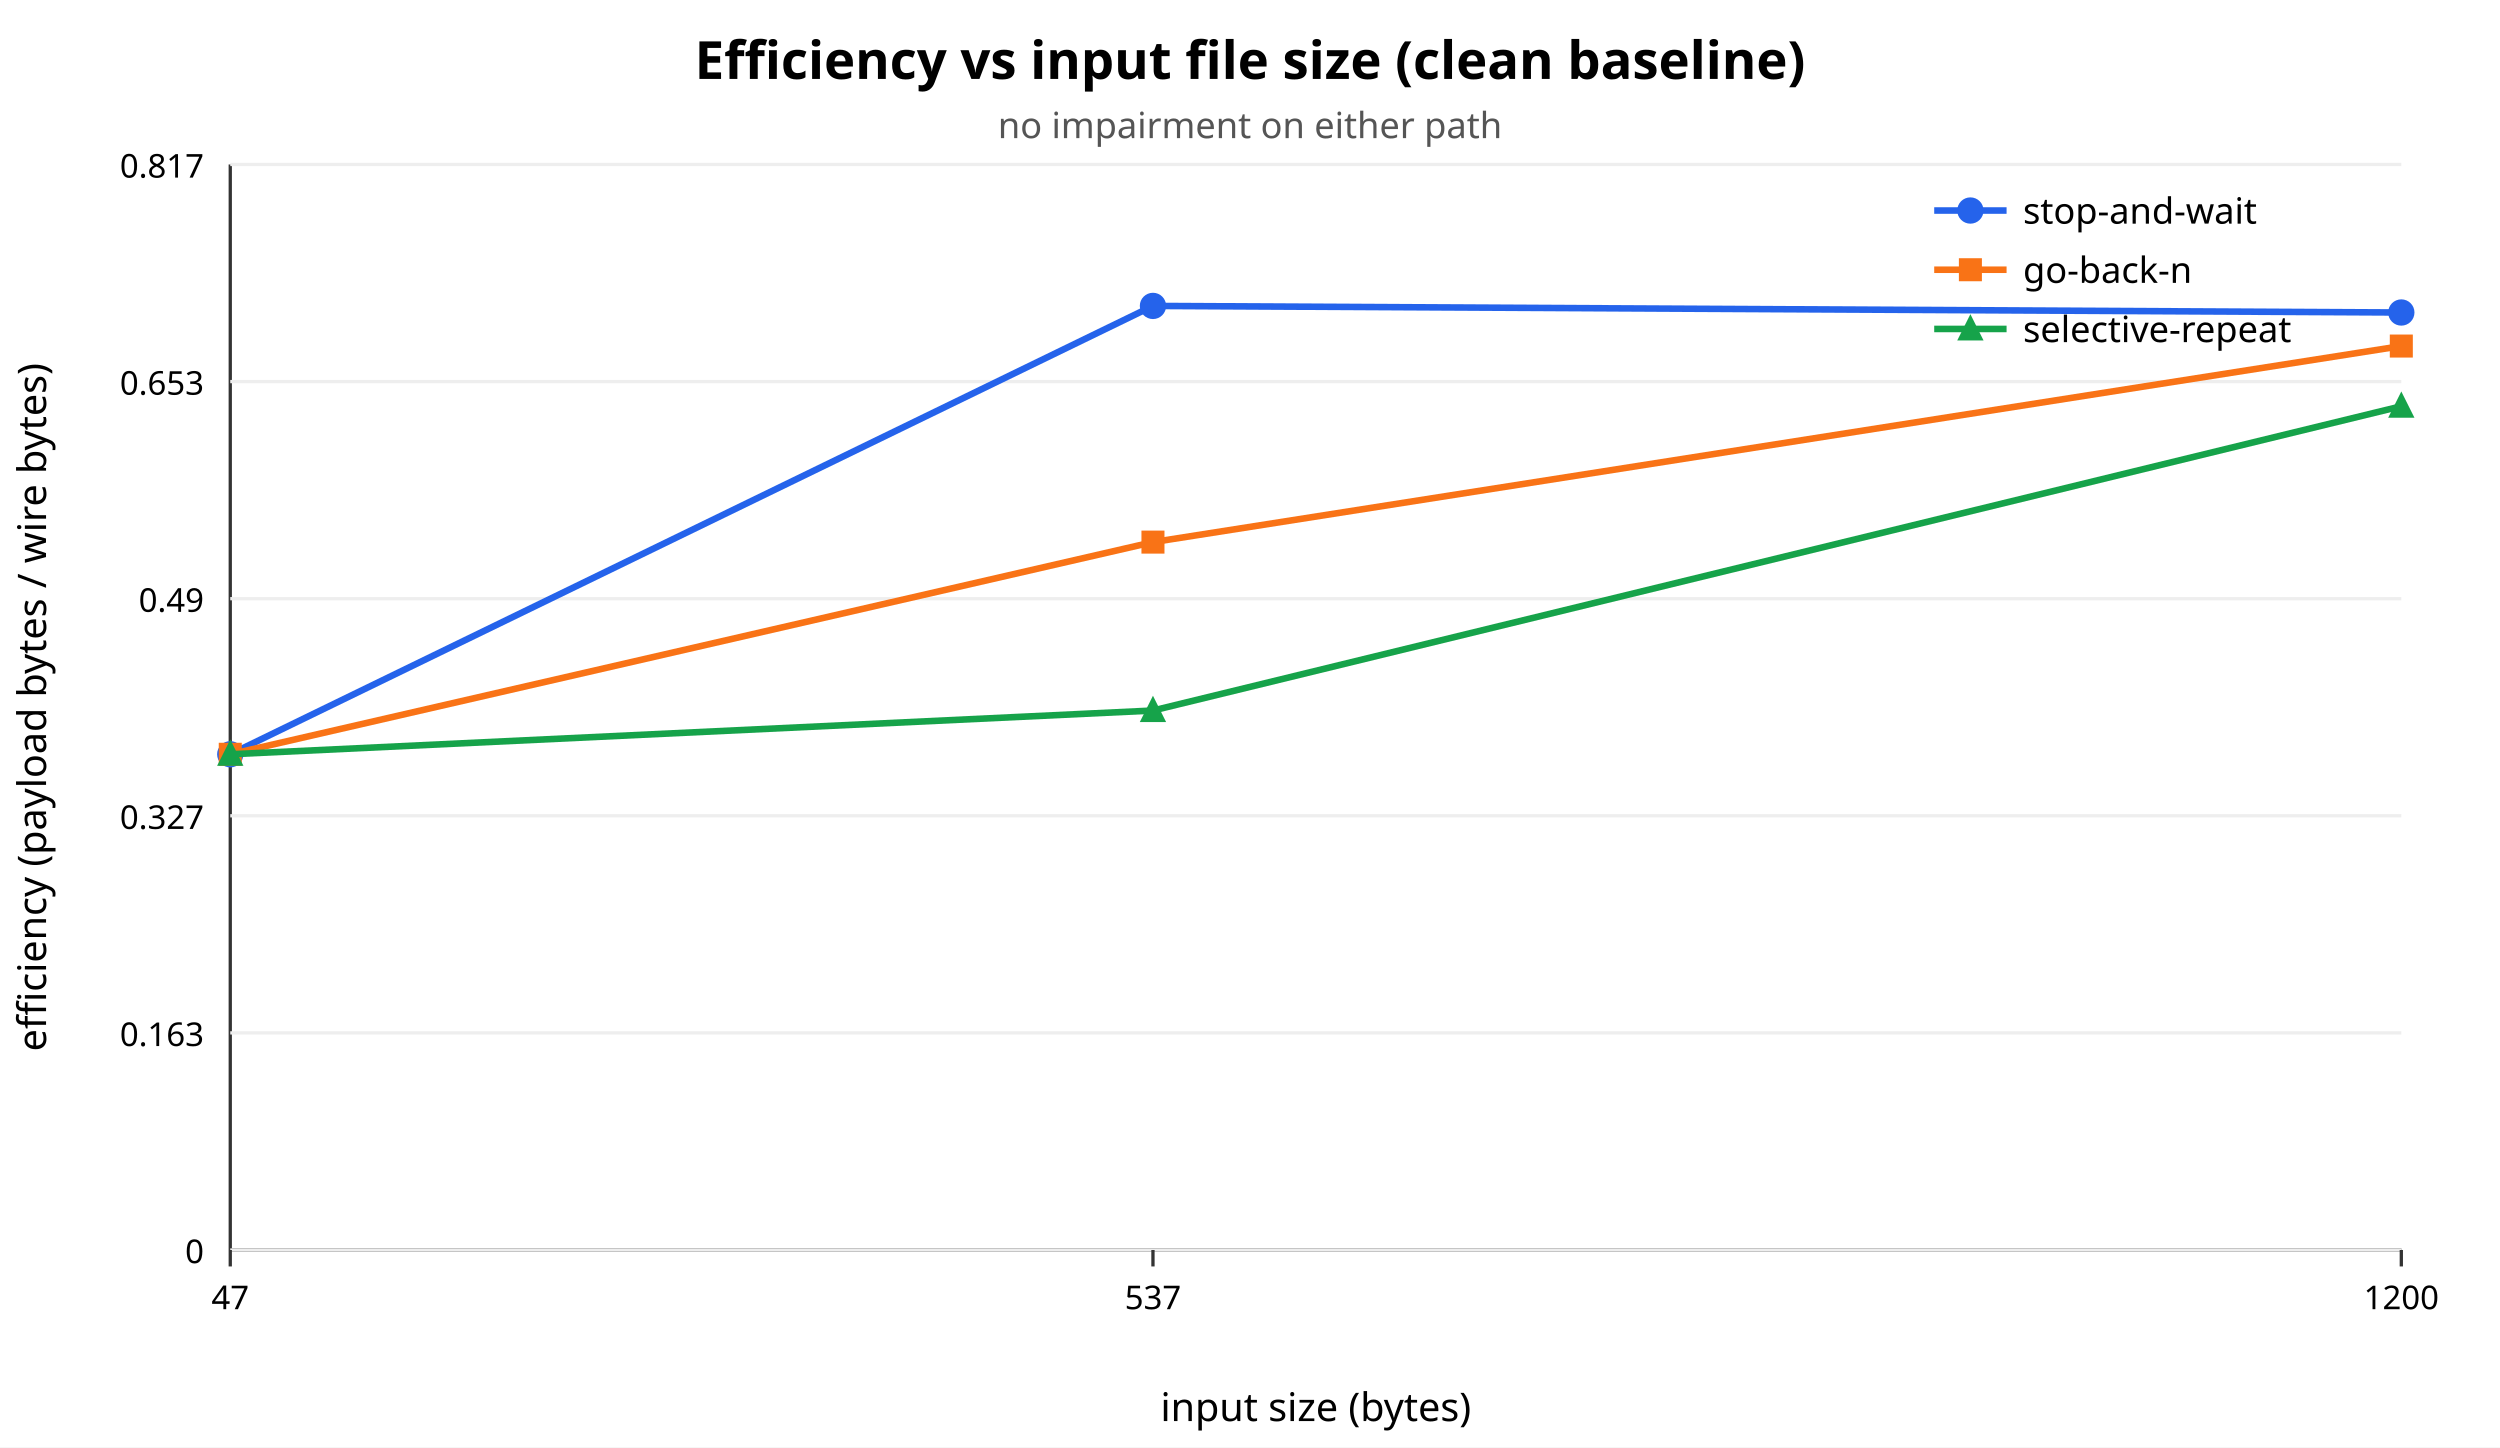
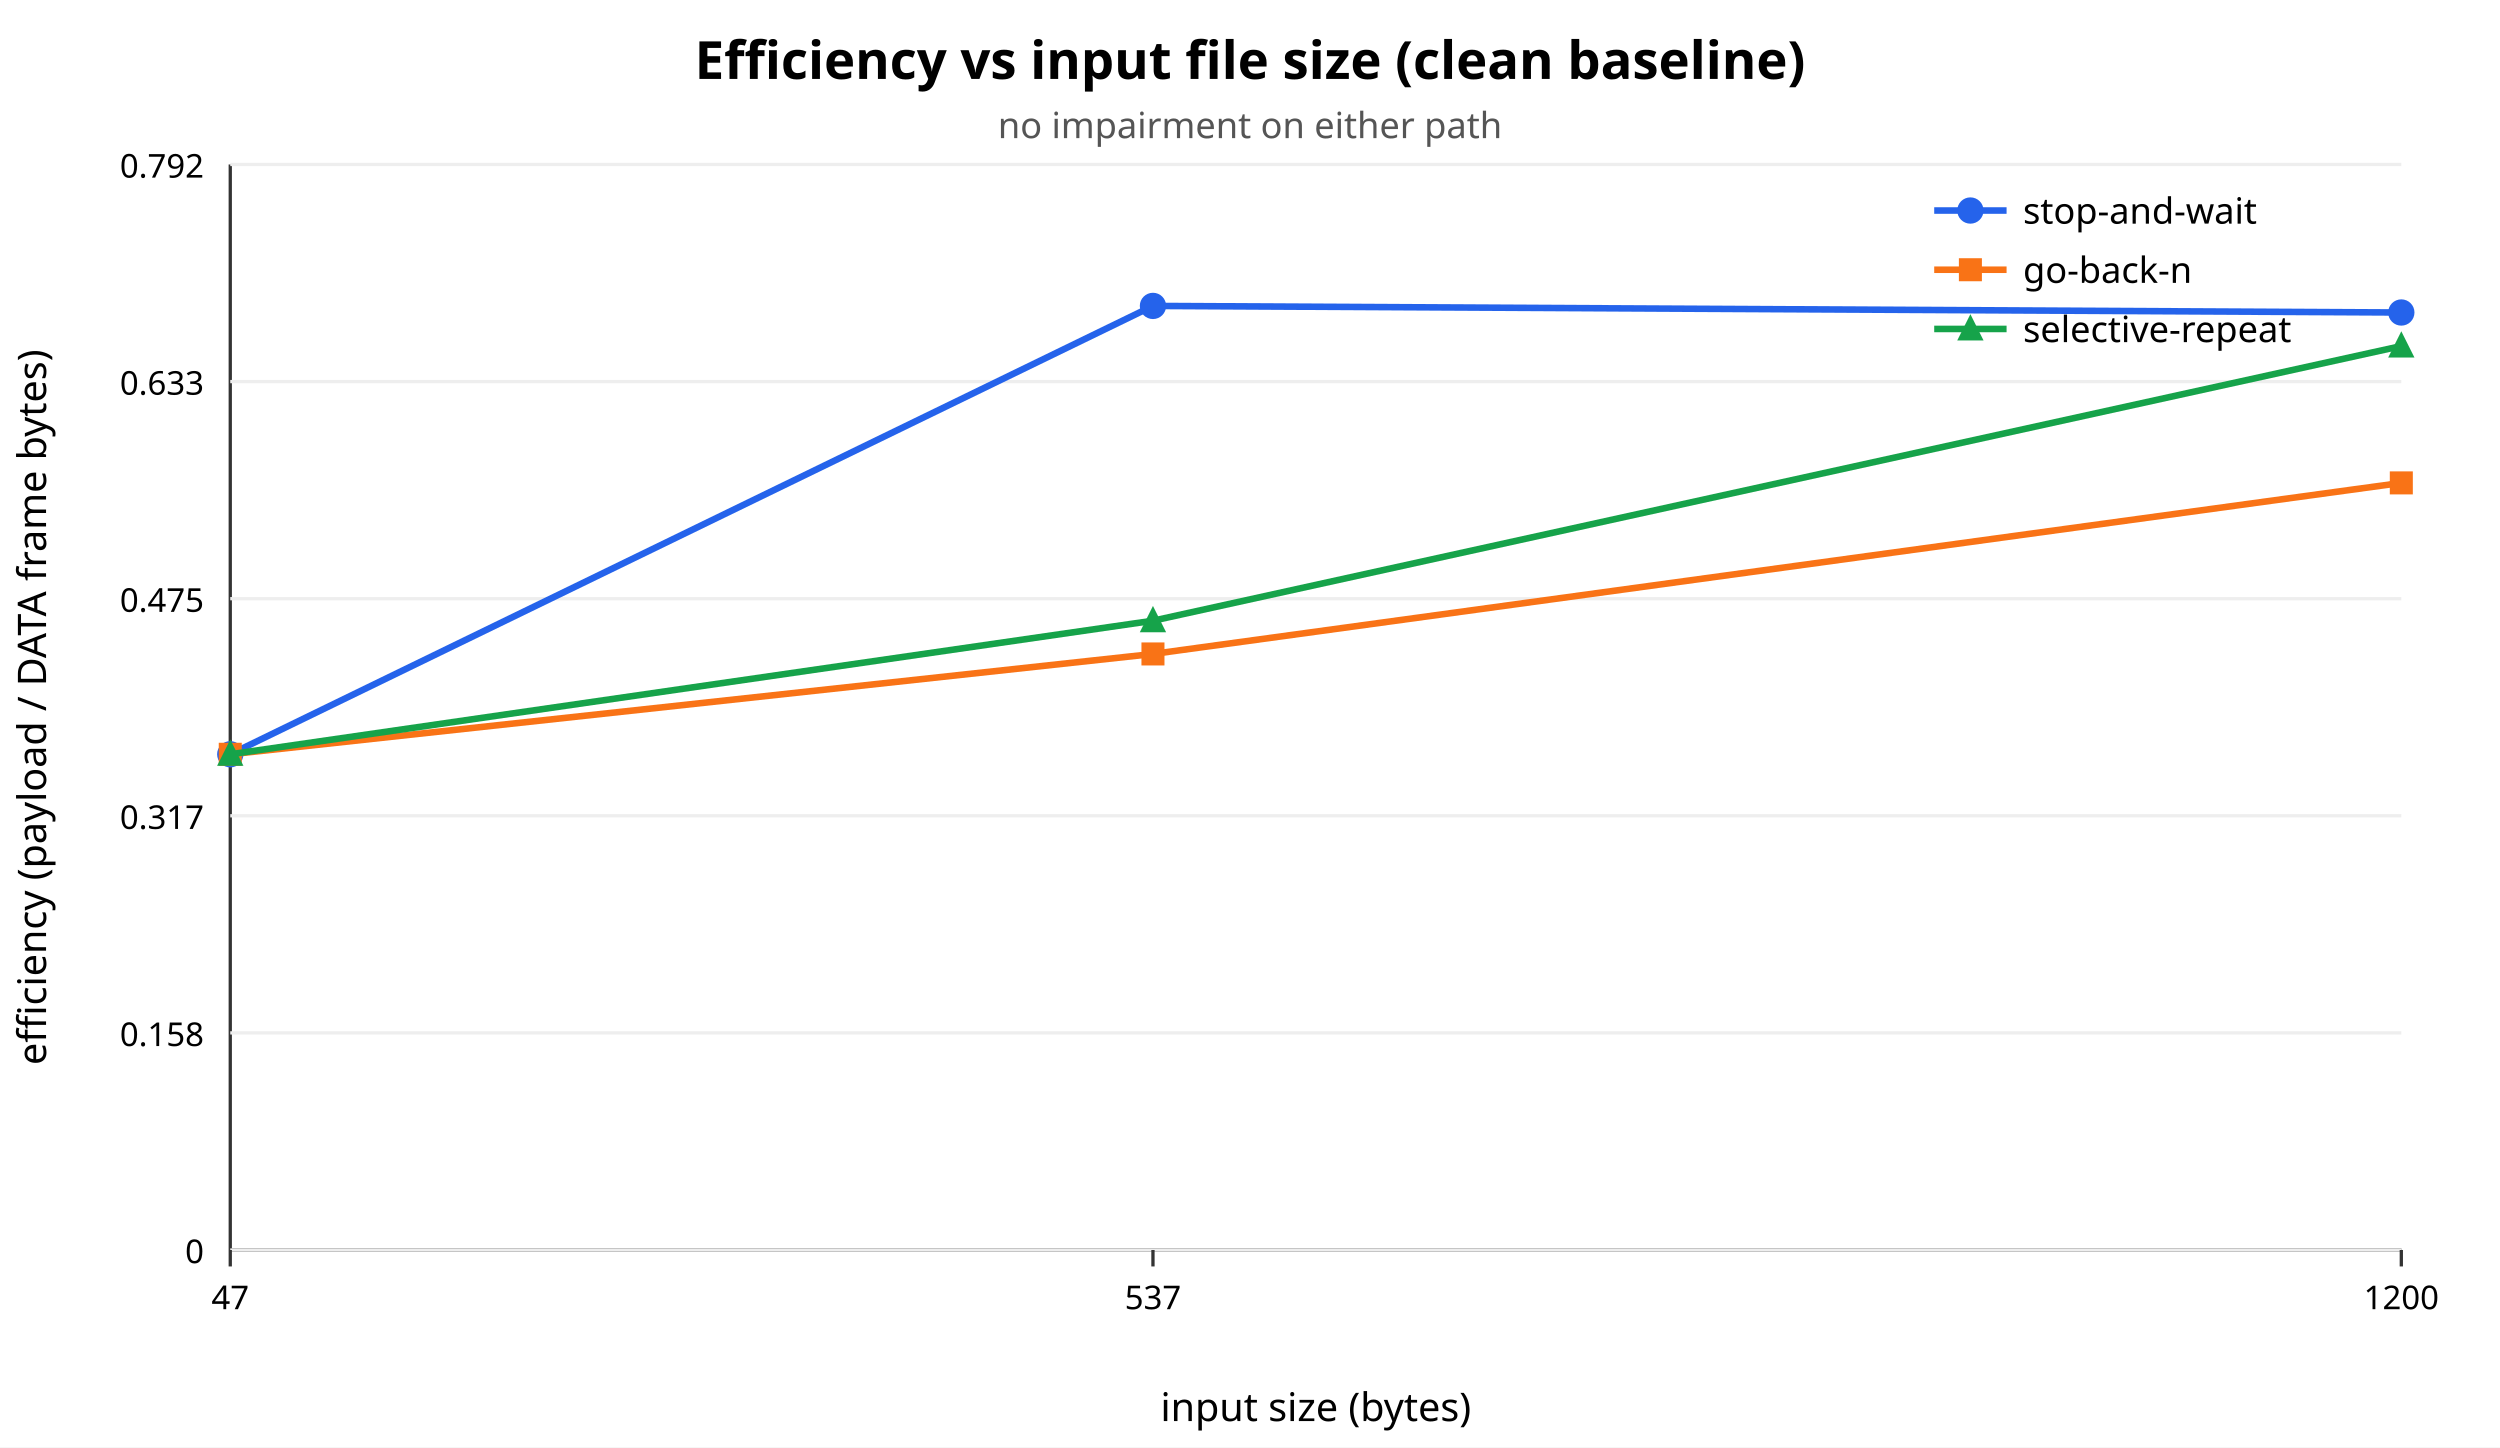
<svg xmlns="http://www.w3.org/2000/svg" width="760" height="440" viewBox="0 0 760 440">
  <rect x="0" y="0" width="760" height="440" fill="white" />
  <text x="380" y="24" text-anchor="middle" font-size="16" font-family="sans-serif" font-weight="bold">Efficiency vs input file size (clean baseline)</text>
  <text x="380" y="42" text-anchor="middle" font-size="11" font-family="sans-serif" fill="#555">no impairment on either path</text>
  <line x1="70" y1="50" x2="70" y2="380" stroke="#333" />
  <line x1="70" y1="380" x2="730" y2="380" stroke="#333" />
  <line x1="70" y1="380.0" x2="730" y2="380.0" stroke="#eee" />
  <text x="62" y="384.0" text-anchor="end" font-size="10" font-family="sans-serif">0</text>
  <line x1="70" y1="314.0" x2="730" y2="314.0" stroke="#eee" />
-   <text x="62" y="318.0" text-anchor="end" font-size="10" font-family="sans-serif">0.163</text>
+   <text x="62" y="318.0" text-anchor="end" font-size="10" font-family="sans-serif">0.158</text>
  <line x1="70" y1="248.0" x2="730" y2="248.0" stroke="#eee" />
-   <text x="62" y="252.0" text-anchor="end" font-size="10" font-family="sans-serif">0.327</text>
+   <text x="62" y="252.0" text-anchor="end" font-size="10" font-family="sans-serif">0.317</text>
  <line x1="70" y1="182.0" x2="730" y2="182.0" stroke="#eee" />
-   <text x="62" y="186.0" text-anchor="end" font-size="10" font-family="sans-serif">0.49</text>
+   <text x="62" y="186.0" text-anchor="end" font-size="10" font-family="sans-serif">0.475</text>
  <line x1="70" y1="116.0" x2="730" y2="116.0" stroke="#eee" />
-   <text x="62" y="120.0" text-anchor="end" font-size="10" font-family="sans-serif">0.653</text>
+   <text x="62" y="120.0" text-anchor="end" font-size="10" font-family="sans-serif">0.633</text>
  <line x1="70" y1="50.0" x2="730" y2="50.0" stroke="#eee" />
-   <text x="62" y="54.0" text-anchor="end" font-size="10" font-family="sans-serif">0.817</text>
+   <text x="62" y="54.0" text-anchor="end" font-size="10" font-family="sans-serif">0.792</text>
  <line x1="70.0" y1="380" x2="70.0" y2="385" stroke="#333" />
  <text x="70.0" y="398" text-anchor="middle" font-size="10" font-family="sans-serif">47</text>
  <line x1="350.5" y1="380" x2="350.5" y2="385" stroke="#333" />
  <text x="350.5" y="398" text-anchor="middle" font-size="10" font-family="sans-serif">537</text>
  <line x1="730.0" y1="380" x2="730.0" y2="385" stroke="#333" />
  <text x="730.0" y="398" text-anchor="middle" font-size="10" font-family="sans-serif">1200</text>
  <text x="400" y="432" text-anchor="middle" font-size="12" font-family="sans-serif">input size (bytes)</text>
-   <text x="14" y="215" text-anchor="middle" font-size="12" font-family="sans-serif" transform="rotate(-90 14 215)">efficiency (payload bytes / wire bytes)</text>
+   <text x="14" y="215" text-anchor="middle" font-size="12" font-family="sans-serif" transform="rotate(-90 14 215)">efficiency (payload / DATA frame bytes)</text>
  <path d="M70.0,229.3 L350.5,93.0 L730.0,95.0" fill="none" stroke="#2563eb" stroke-width="2" />
  <circle cx="70.0" cy="229.3" r="4" fill="#2563eb" />
  <circle cx="350.5" cy="93.0" r="4" fill="#2563eb" />
  <circle cx="730.0" cy="95.0" r="4" fill="#2563eb" />
  <line x1="588" y1="64" x2="610" y2="64" stroke="#2563eb" stroke-width="2" />
  <circle cx="599.0" cy="64.0" r="4" fill="#2563eb" />
  <text x="615" y="68" font-size="11" font-family="sans-serif">stop-and-wait</text>
-   <path d="M70.0,229.3 L350.5,164.8 L730.0,105.2" fill="none" stroke="#f97316" stroke-width="2" />
+   <path d="M70.0,229.3 L350.5,198.8 L730.0,146.8" fill="none" stroke="#f97316" stroke-width="2" />
  <rect x="66.5" y="225.8" width="7" height="7" fill="#f97316" />
-   <rect x="347.0" y="161.3" width="7" height="7" fill="#f97316" />
-   <rect x="726.5" y="101.7" width="7" height="7" fill="#f97316" />
+   <rect x="347.0" y="195.3" width="7" height="7" fill="#f97316" />
+   <rect x="726.5" y="143.3" width="7" height="7" fill="#f97316" />
  <line x1="588" y1="82" x2="610" y2="82" stroke="#f97316" stroke-width="2" />
  <rect x="595.5" y="78.5" width="7" height="7" fill="#f97316" />
  <text x="615" y="86" font-size="11" font-family="sans-serif">go-back-n</text>
-   <path d="M70.0,229.3 L350.5,216.0 L730.0,123.5" fill="none" stroke="#16a34a" stroke-width="2" />
+   <path d="M70.0,229.3 L350.5,188.7 L730.0,105.2" fill="none" stroke="#16a34a" stroke-width="2" />
  <polygon points="70.0,224.8 66.0,232.8 74.0,232.8" fill="#16a34a" />
-   <polygon points="350.5,211.5 346.5,219.5 354.5,219.5" fill="#16a34a" />
-   <polygon points="730.0,119.0 726.0,127.0 734.0,127.0" fill="#16a34a" />
+   <polygon points="350.5,184.2 346.5,192.2 354.5,192.2" fill="#16a34a" />
+   <polygon points="730.0,100.7 726.0,108.7 734.0,108.7" fill="#16a34a" />
  <line x1="588" y1="100" x2="610" y2="100" stroke="#16a34a" stroke-width="2" />
  <polygon points="599.0,95.5 595.0,103.5 603.0,103.5" fill="#16a34a" />
  <text x="615" y="104" font-size="11" font-family="sans-serif">selective-repeat</text>
</svg>
